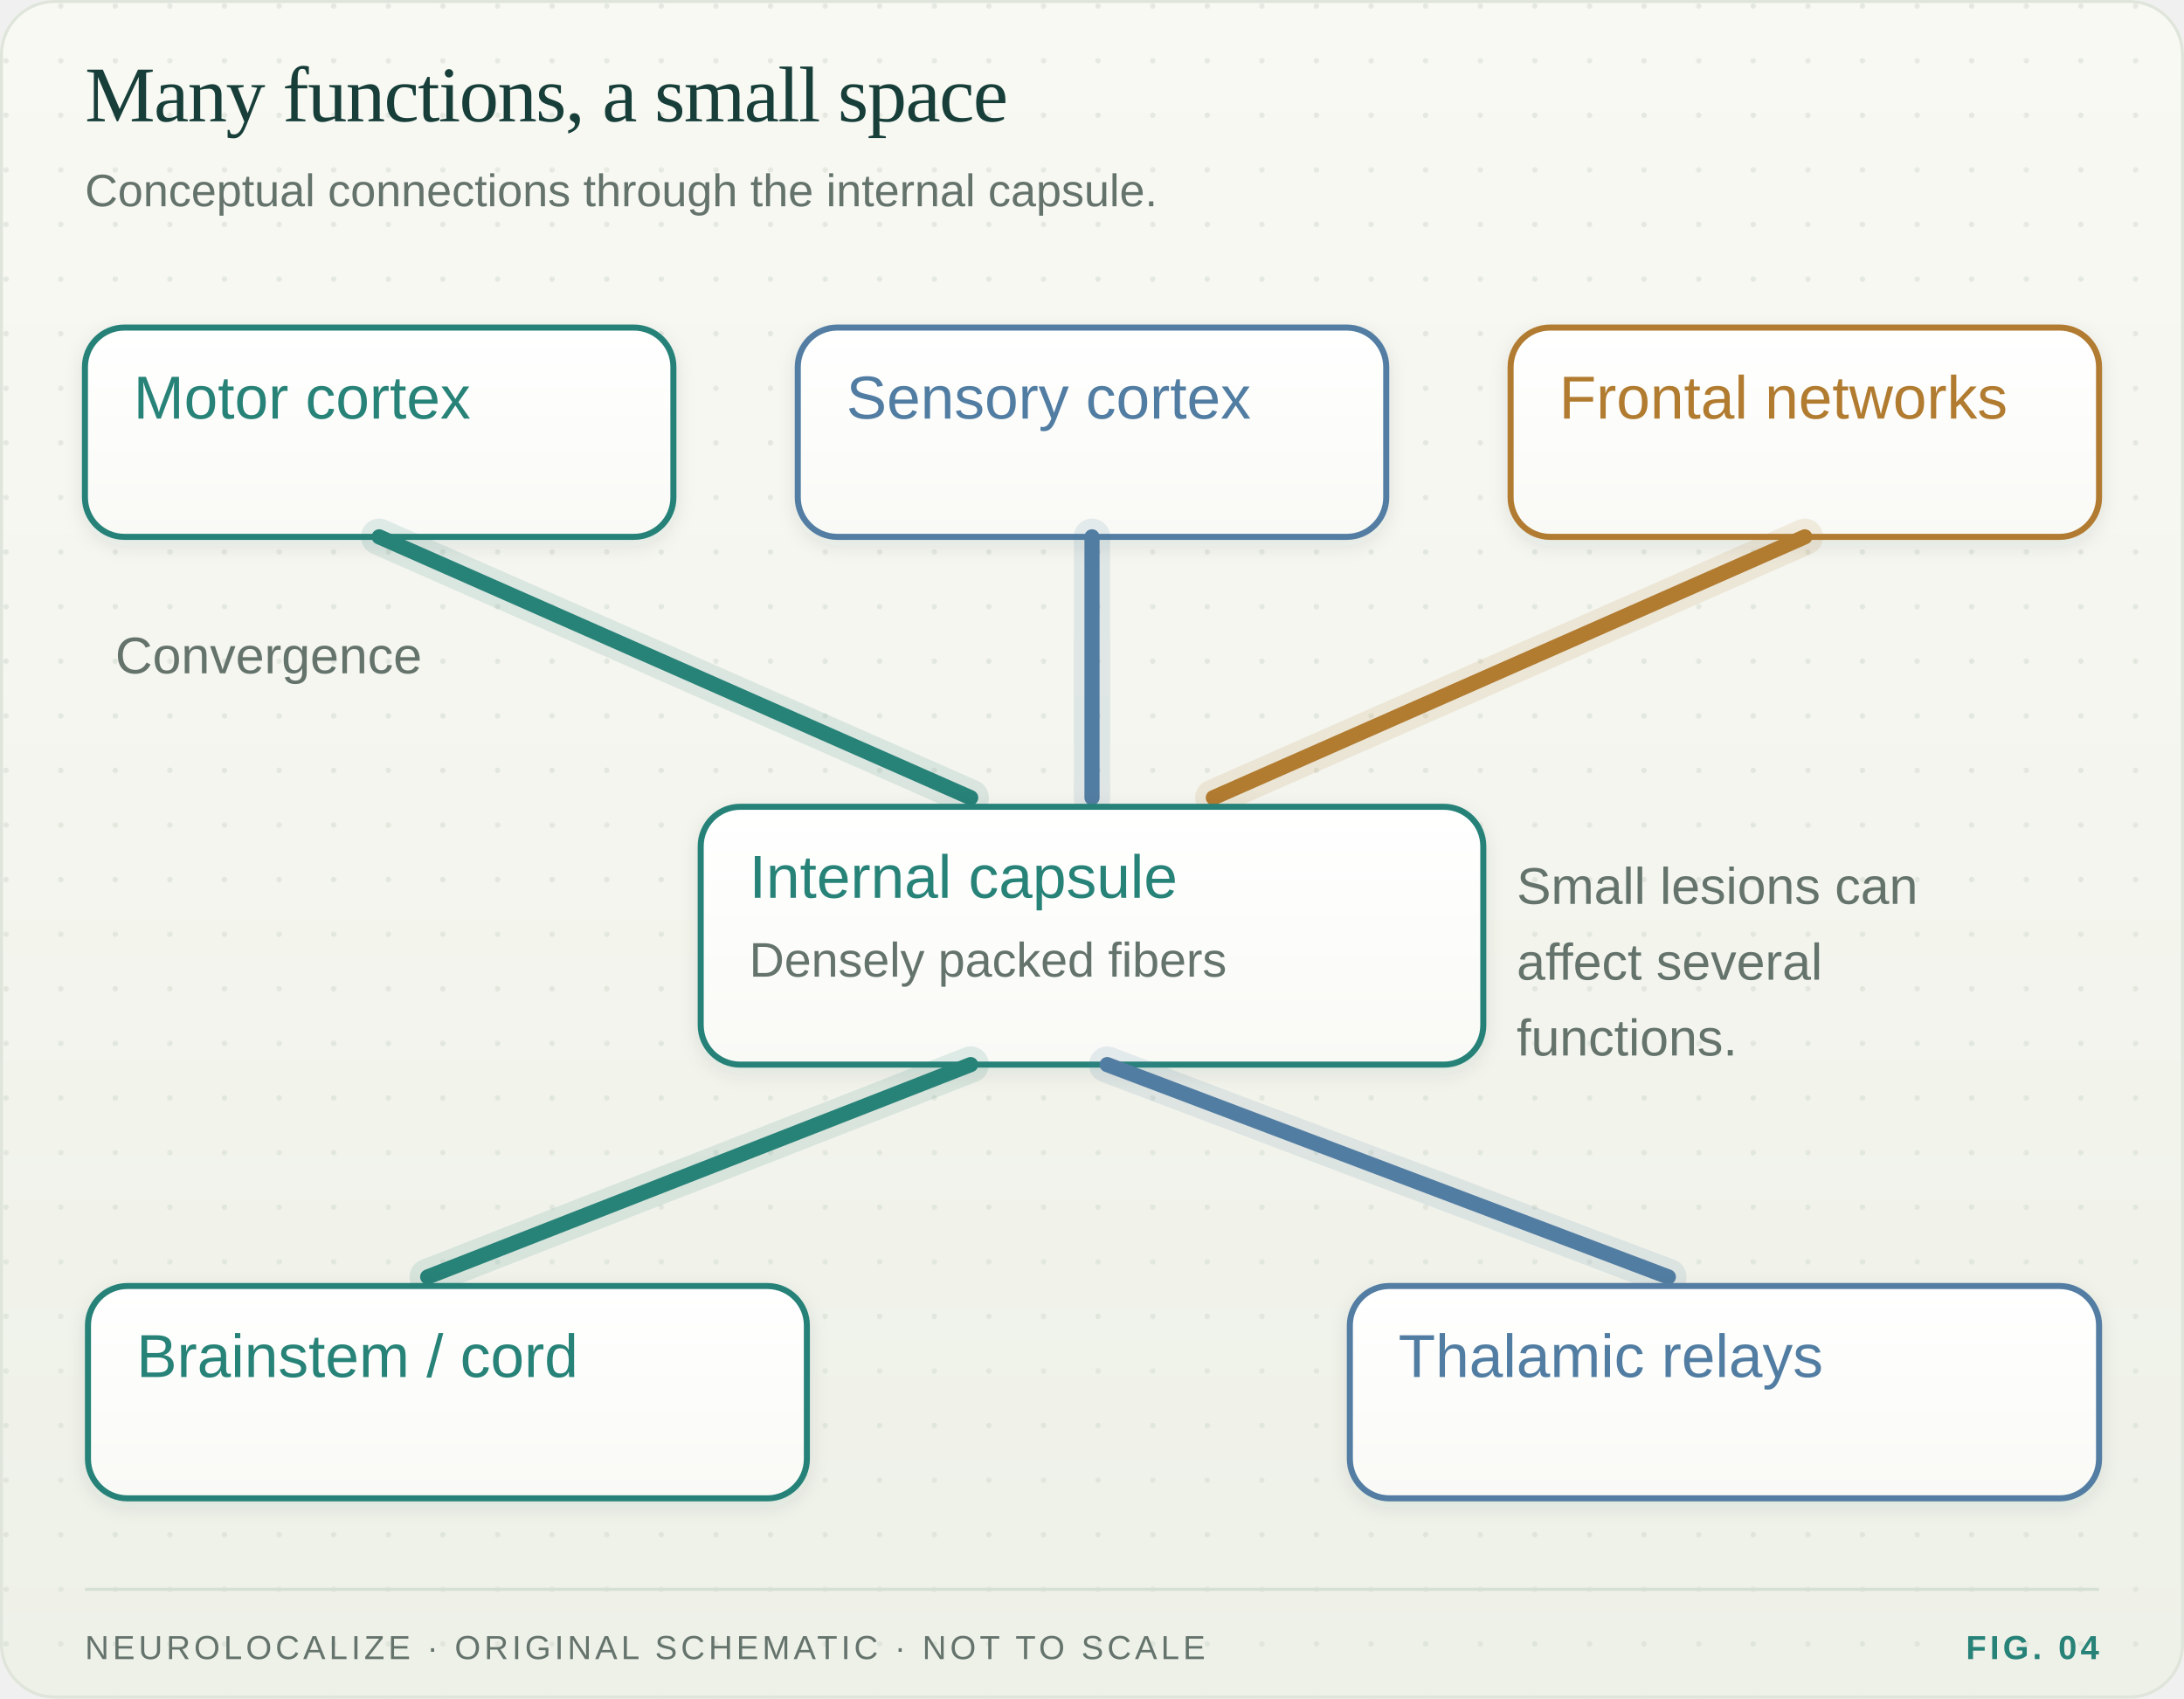
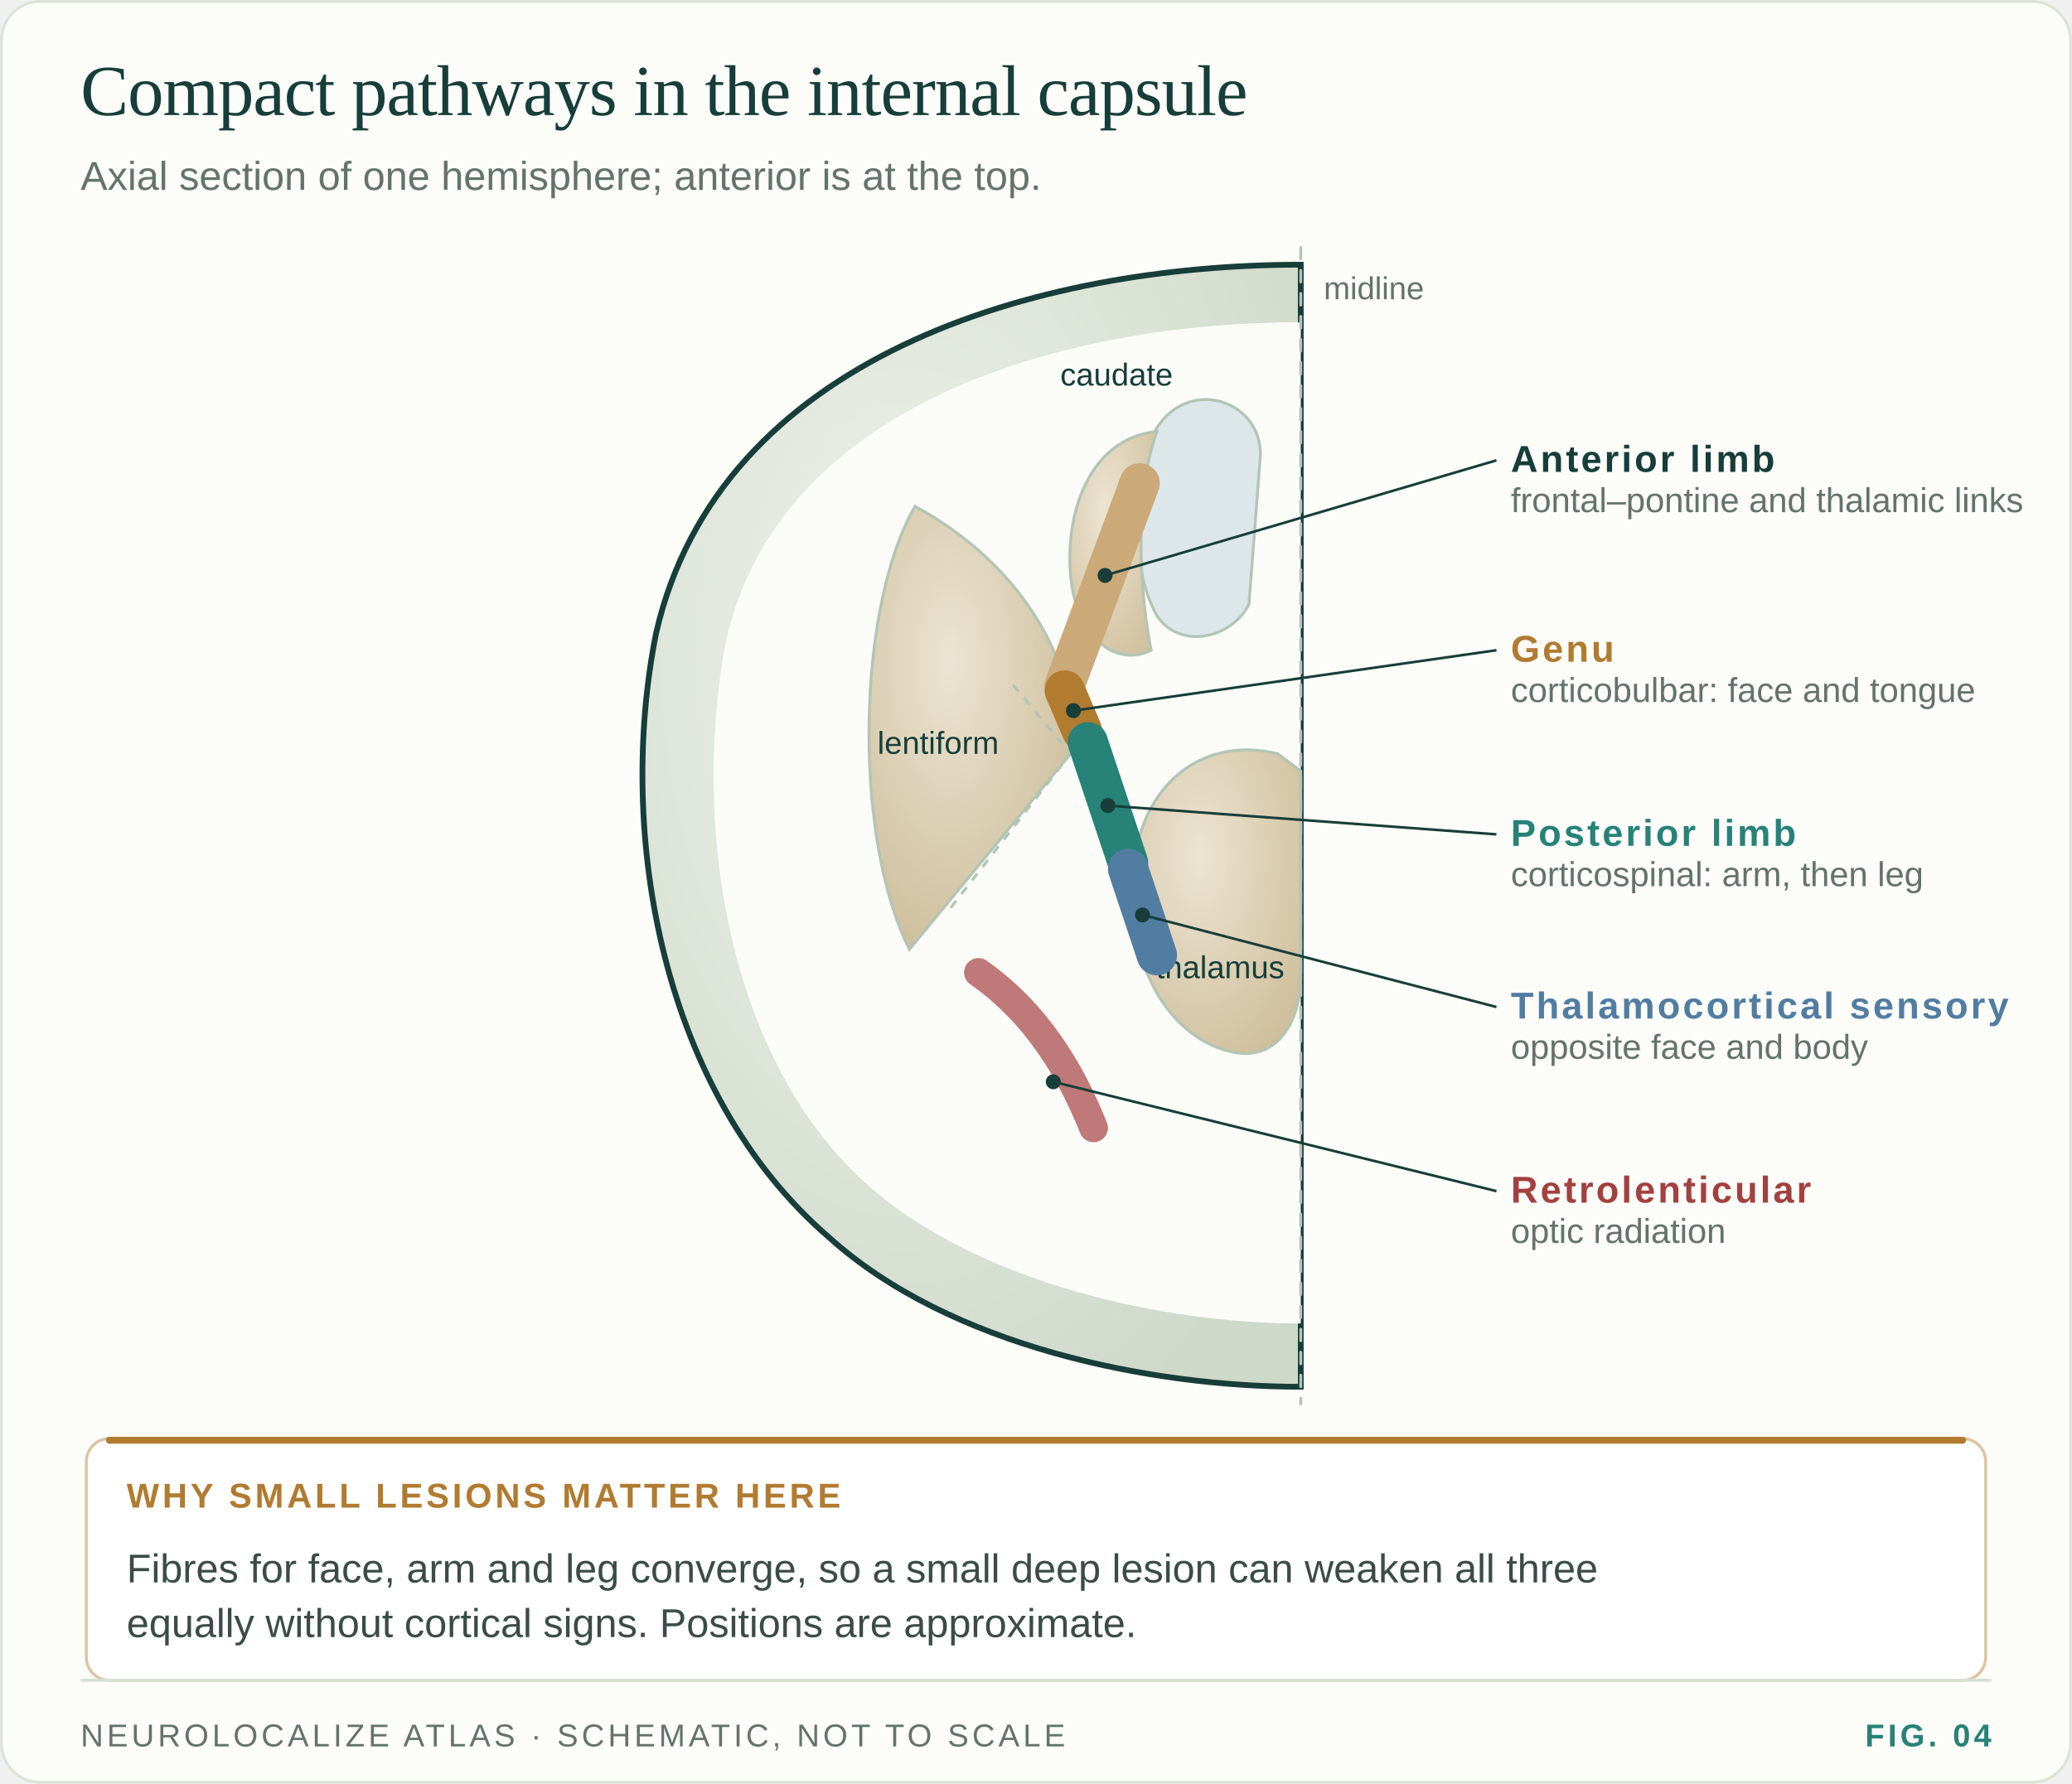
- <svg xmlns="http://www.w3.org/2000/svg" width="720" height="560" viewBox="0 0 720 560" role="img">
+ <svg xmlns="http://www.w3.org/2000/svg" width="720" height="620" viewBox="0 0 720 620" role="img">
  <defs>
-     <radialGradient id="tissue" cx=".4" cy=".35" r=".75">
-       <stop offset="0" stop-color="#f7f9f4" />
-       <stop offset="1" stop-color="#d9e4d4" />
-     </radialGradient>
    <linearGradient id="bg" x1="0" y1="0" x2="0" y2="1">
      <stop offset="0" stop-color="#f9f9f4" />
      <stop offset="1" stop-color="#eef1e8" />
    </linearGradient>
    <linearGradient id="card" x1="0" y1="0" x2="0" y2="1">
      <stop offset="0" stop-color="#ffffff" />
      <stop offset="1" stop-color="#f9faf6" />
    </linearGradient>
    <pattern id="dots" width="18" height="18" patternUnits="userSpaceOnUse">
      <circle cx="2" cy="2" r=".9" fill="#d3dbcf" />
    </pattern>
    <filter id="shadow" x="-10%" y="-10%" width="120%" height="130%">
      <feDropShadow dx="0" dy="2" stdDeviation="3" flood-color="#173e39" flood-opacity=".09" />
    </filter>
    <filter id="lift" x="-40%" y="-40%" width="180%" height="190%">
      <feDropShadow dx="0" dy="1.2" stdDeviation="1.4" flood-color="#173e39" flood-opacity=".22" />
    </filter>
-     <linearGradient id="g173e39" x1="0" y1="0" x2="0" y2="1">
-       <stop offset="0" stop-color="#4a6865" />
-       <stop offset="1" stop-color="#173e39" />
-     </linearGradient>
-     <linearGradient id="g278278" x1="0" y1="0" x2="0" y2="1">
-       <stop offset="0" stop-color="#579e96" />
-       <stop offset="1" stop-color="#257a70" />
-     </linearGradient>
-     <linearGradient id="g527da2" x1="0" y1="0" x2="0" y2="1">
-       <stop offset="0" stop-color="#789ab6" />
-       <stop offset="1" stop-color="#4b7595" />
-     </linearGradient>
-     <linearGradient id="ga34040" x1="0" y1="0" x2="0" y2="1">
-       <stop offset="0" stop-color="#b76a6a" />
-       <stop offset="1" stop-color="#92403f" />
-     </linearGradient>
-     <linearGradient id="gb17b30" x1="0" y1="0" x2="0" y2="1">
-       <stop offset="0" stop-color="#c2985e" />
-       <stop offset="1" stop-color="#9f7431" />
-     </linearGradient>
-     <marker id="arrow" markerUnits="userSpaceOnUse" markerWidth="16" markerHeight="16" refX="11" refY="8" orient="auto">
-       <path d="M2 2.5L13 8L2 13.5L5 8Z" fill="#278278" />
-     </marker>
+     <radialGradient id="reef2eacfd9ca" cx=".4" cy=".35" r=".75">
+       <stop offset="0" stop-color="#eef2ea" />
+       <stop offset="1" stop-color="#cfd9ca" />
+     </radialGradient>
+     <radialGradient id="rece4d2d1c19f" cx=".4" cy=".35" r=".75">
+       <stop offset="0" stop-color="#ece4d2" />
+       <stop offset="1" stop-color="#d1c19f" />
+     </radialGradient>
+     <radialGradient id="rece4d2cbbb98" cx=".4" cy=".35" r=".75">
+       <stop offset="0" stop-color="#ece4d2" />
+       <stop offset="1" stop-color="#cbbb98" />
+     </radialGradient>
+     <radialGradient id="rece4d2cfbf9c" cx=".4" cy=".35" r=".75">
+       <stop offset="0" stop-color="#ece4d2" />
+       <stop offset="1" stop-color="#cfbf9c" />
+     </radialGradient>
  </defs>
-   <rect width="720" height="560" rx="18" fill="url(#bg)" />
-   <rect width="720" height="560" rx="18" fill="url(#dots)" opacity=".55" />
-   <rect x=".5" y=".5" width="719" height="559" rx="17.5" fill="none" stroke="#dfe5da" />
+   <rect width="720" height="620" rx="14" fill="#fcfcf9" />
+   <rect x=".5" y=".5" width="719" height="619" rx="13.5" fill="none" stroke="#dde3d8" />
  <g font-family="Arial,Helvetica,sans-serif">
-     <text x="28" y="40" font-size="26" fill="#173e39" font-family="Georgia,'Times New Roman',serif" letter-spacing="-.4">Many functions, a small space</text>
-     <text x="28" y="68" font-size="15" fill="#64736c" text-anchor="start">Conceptual connections through the internal capsule.</text>
-     <rect x="28" y="108" width="194" height="69" rx="13" fill="url(#card)" stroke="#278278" stroke-width="2" filter="url(#shadow)" />
-     <text x="44" y="138" font-size="20" fill="#278278" text-anchor="start">Motor cortex</text>
-     <rect x="263" y="108" width="194" height="69" rx="13" fill="url(#card)" stroke="#527da2" stroke-width="2" filter="url(#shadow)" />
-     <text x="279" y="138" font-size="20" fill="#527da2" text-anchor="start">Sensory cortex</text>
-     <rect x="498" y="108" width="194" height="69" rx="13" fill="url(#card)" stroke="#b17b30" stroke-width="2" filter="url(#shadow)" />
-     <text x="514" y="138" font-size="20" fill="#b17b30" text-anchor="start">Frontal networks</text>
-     <path d="M125 177L320 263" fill="none" stroke="#278278" stroke-width="12" stroke-opacity=".13" stroke-linecap="round" stroke-linejoin="round" />
-     <path d="M125 177L320 263" fill="none" stroke="#278278" stroke-width="5" stroke-linecap="round" stroke-linejoin="round" />
-     <path d="M360 177V263" fill="none" stroke="#527da2" stroke-width="12" stroke-opacity=".13" stroke-linecap="round" stroke-linejoin="round" />
-     <path d="M360 177V263" fill="none" stroke="#527da2" stroke-width="5" stroke-linecap="round" stroke-linejoin="round" />
-     <path d="M595 177L400 263" fill="none" stroke="#b17b30" stroke-width="12" stroke-opacity=".13" stroke-linecap="round" stroke-linejoin="round" />
-     <path d="M595 177L400 263" fill="none" stroke="#b17b30" stroke-width="5" stroke-linecap="round" stroke-linejoin="round" />
-     <rect x="231" y="266" width="258" height="85" rx="13" fill="url(#card)" stroke="#278278" stroke-width="2" filter="url(#shadow)" />
-     <text x="247" y="296" font-size="20" fill="#278278" text-anchor="start">Internal capsule</text>
-     <text x="247" y="322" font-size="16" fill="#64736c" text-anchor="start">Densely packed fibers</text>
-     <path d="M320 351L141 421" fill="none" stroke="#278278" stroke-width="12" stroke-opacity=".13" stroke-linecap="round" stroke-linejoin="round" />
-     <path d="M320 351L141 421" fill="none" stroke="#278278" stroke-width="5" stroke-linecap="round" stroke-linejoin="round" />
-     <path d="M365 351L550 421" fill="none" stroke="#527da2" stroke-width="12" stroke-opacity=".13" stroke-linecap="round" stroke-linejoin="round" />
-     <path d="M365 351L550 421" fill="none" stroke="#527da2" stroke-width="5" stroke-linecap="round" stroke-linejoin="round" />
-     <rect x="29" y="424" width="237" height="70" rx="13" fill="url(#card)" stroke="#278278" stroke-width="2" filter="url(#shadow)" />
-     <text x="45" y="454" font-size="20" fill="#278278" text-anchor="start">Brainstem / cord</text>
-     <rect x="445" y="424" width="247" height="70" rx="13" fill="url(#card)" stroke="#527da2" stroke-width="2" filter="url(#shadow)" />
-     <text x="461" y="454" font-size="20" fill="#527da2" text-anchor="start">Thalamic relays</text>
-     <text x="38" y="222" font-size="17" fill="#64736c" text-anchor="start">Convergence</text>
-     <text x="500" y="298" font-size="17" fill="#64736c" text-anchor="start">Small lesions can</text>
-     <text x="500" y="323" font-size="17" fill="#64736c" text-anchor="start">affect several</text>
-     <text x="500" y="348" font-size="17" fill="#64736c" text-anchor="start">functions.</text>
-     <path d="M28 524L692 524" fill="none" stroke="#d6dfd3" stroke-width="1" />
-     <text x="28" y="547" font-size="11" fill="#64736c" letter-spacing="1.2">NEUROLOCALIZE  ·  ORIGINAL SCHEMATIC  ·  NOT TO SCALE</text>
-     <text x="692" y="547" font-size="11" fill="#278278" text-anchor="end" letter-spacing="1.2" font-weight="700">FIG. 04</text>
+     <text x="28" y="40" font-size="25" fill="#173e39" font-family="Georgia,'Times New Roman',serif" letter-spacing="-.3">Compact pathways in the internal capsule</text>
+     <text x="28" y="66" font-size="14" fill="#64736c" text-anchor="start">Axial section of one hemisphere; anterior is at the top.</text>
+     <path d="M452 92C360 92 250 124 228 220C214 290 230 380 288 430C330 468 400 482 452 482Z" fill="url(#reef2eacfd9ca)" stroke="#173e39" stroke-width="2" />
+     <path d="M452 112C370 112 270 140 252 224C240 290 254 372 304 414C342 446 404 460 452 460Z" fill="#fbfcf8" />
+     <path d="M452 86L452 488" fill="none" stroke="#b3c5b5" stroke-width="1" stroke-linecap="round" stroke-linejoin="round" stroke-dasharray="4 4" />
+     <text x="460" y="104" font-size="11" fill="#64736c" text-anchor="start">midline</text>
+     <path d="M438 158C438 140 416 132 404 146C392 160 392 196 402 214C410 226 428 222 434 210Z" fill="#dde7ea" stroke="#b3c5b5" />
+     <path d="M402 150C380 152 370 176 372 200C374 222 388 232 400 226C396 206 394 172 402 150Z" fill="url(#rece4d2d1c19f)" stroke="#b3c5b5" />
+     <path d="M318 176C298 210 296 290 316 330L372 262C376 240 362 200 318 176Z" fill="url(#rece4d2cbbb98)" stroke="#b3c5b5" />
+     <path d="M352 238L372 262L330 316" fill="none" stroke="#b3c5b5" stroke-dasharray="3 3" />
+     <path d="M444 262C420 256 398 270 394 300C390 334 406 362 430 366C446 368 452 352 452 340L452 268Z" fill="url(#rece4d2cfbf9c)" stroke="#b3c5b5" />
+     <text x="424" y="340" font-size="11" fill="#173e39" text-anchor="middle">thalamus</text>
+     <text x="388" y="134" font-size="11" fill="#173e39" text-anchor="middle">caudate</text>
+     <text x="326" y="262" font-size="11" fill="#173e39" text-anchor="middle">lentiform</text>
+     <path d="M396 168L370 238" fill="none" stroke="#cca978" stroke-width="14" stroke-linecap="round" stroke-linejoin="round" />
+     <path d="M370 240L376 254" fill="none" stroke="#b17b30" stroke-width="14" stroke-linecap="round" stroke-linejoin="round" />
+     <path d="M378 258L392 300" fill="none" stroke="#278278" stroke-width="14" stroke-linecap="round" stroke-linejoin="round" />
+     <path d="M392 302L402 332" fill="none" stroke="#527da2" stroke-width="14" stroke-linecap="round" stroke-linejoin="round" />
+     <path d="M340 338C360 352 372 372 380 392" fill="none" stroke="#bf7979" stroke-width="10" stroke-linecap="round" stroke-linejoin="round" />
+     <circle cx="384" cy="200" r="2.6" fill="#173e39" />
+     <path d="M384 200L520 160" stroke="#173e39" stroke-width=".9" fill="none" />
+     <text x="525" y="164" font-size="13" fill="#173e39" text-anchor="start" font-weight="700" letter-spacing=".9">Anterior limb</text>
+     <text x="525" y="178" font-size="12" fill="#64736c" text-anchor="start">frontal–pontine and thalamic links</text>
+     <circle cx="373" cy="247" r="2.6" fill="#173e39" />
+     <path d="M373 247L520 226" stroke="#173e39" stroke-width=".9" fill="none" />
+     <text x="525" y="230" font-size="13" fill="#b17b30" text-anchor="start" font-weight="700" letter-spacing=".9">Genu</text>
+     <text x="525" y="244" font-size="12" fill="#64736c" text-anchor="start">corticobulbar: face and tongue</text>
+     <circle cx="385" cy="280" r="2.6" fill="#173e39" />
+     <path d="M385 280L520 290" stroke="#173e39" stroke-width=".9" fill="none" />
+     <text x="525" y="294" font-size="13" fill="#278278" text-anchor="start" font-weight="700" letter-spacing=".9">Posterior limb</text>
+     <text x="525" y="308" font-size="12" fill="#64736c" text-anchor="start">corticospinal: arm, then leg</text>
+     <circle cx="397" cy="318" r="2.6" fill="#173e39" />
+     <path d="M397 318L520 350" stroke="#173e39" stroke-width=".9" fill="none" />
+     <text x="525" y="354" font-size="13" fill="#527da2" text-anchor="start" font-weight="700" letter-spacing=".9">Thalamocortical sensory</text>
+     <text x="525" y="368" font-size="12" fill="#64736c" text-anchor="start">opposite face and body</text>
+     <circle cx="366" cy="376" r="2.6" fill="#173e39" />
+     <path d="M366 376L520 414" stroke="#173e39" stroke-width=".9" fill="none" />
+     <text x="525" y="418" font-size="13" fill="#a34040" text-anchor="start" font-weight="700" letter-spacing=".9">Retrolenticular</text>
+     <text x="525" y="432" font-size="12" fill="#64736c" text-anchor="start">optic radiation</text>
+     <rect x="30" y="500" width="660" height="84" rx="8" fill="#ffffff" stroke="#dcc4a2" stroke-width="1" />
+     <path d="M38 500.6L682 500.6" stroke="#b17b30" stroke-width="2.4" stroke-linecap="round" />
+     <text x="44" y="524" font-size="12" fill="#b17b30" font-weight="700" letter-spacing="1.1">WHY SMALL LESIONS MATTER HERE</text>
+     <text x="44" y="550" font-size="14" fill="#3b4c46" text-anchor="start">Fibres for face, arm and leg converge, so a small deep lesion can weaken all three</text>
+     <text x="44" y="569" font-size="14" fill="#3b4c46" text-anchor="start">equally without cortical signs. Positions are approximate.</text>
+     <path d="M28 584L692 584" fill="none" stroke="#d6dfd3" stroke-width="1" />
+     <text x="28" y="607" font-size="11" fill="#64736c" letter-spacing="1.2">NEUROLOCALIZE ATLAS  ·  SCHEMATIC, NOT TO SCALE</text>
+     <text x="692" y="607" font-size="11" fill="#278278" text-anchor="end" letter-spacing="1.2" font-weight="700">FIG. 04</text>
  </g>
</svg>
